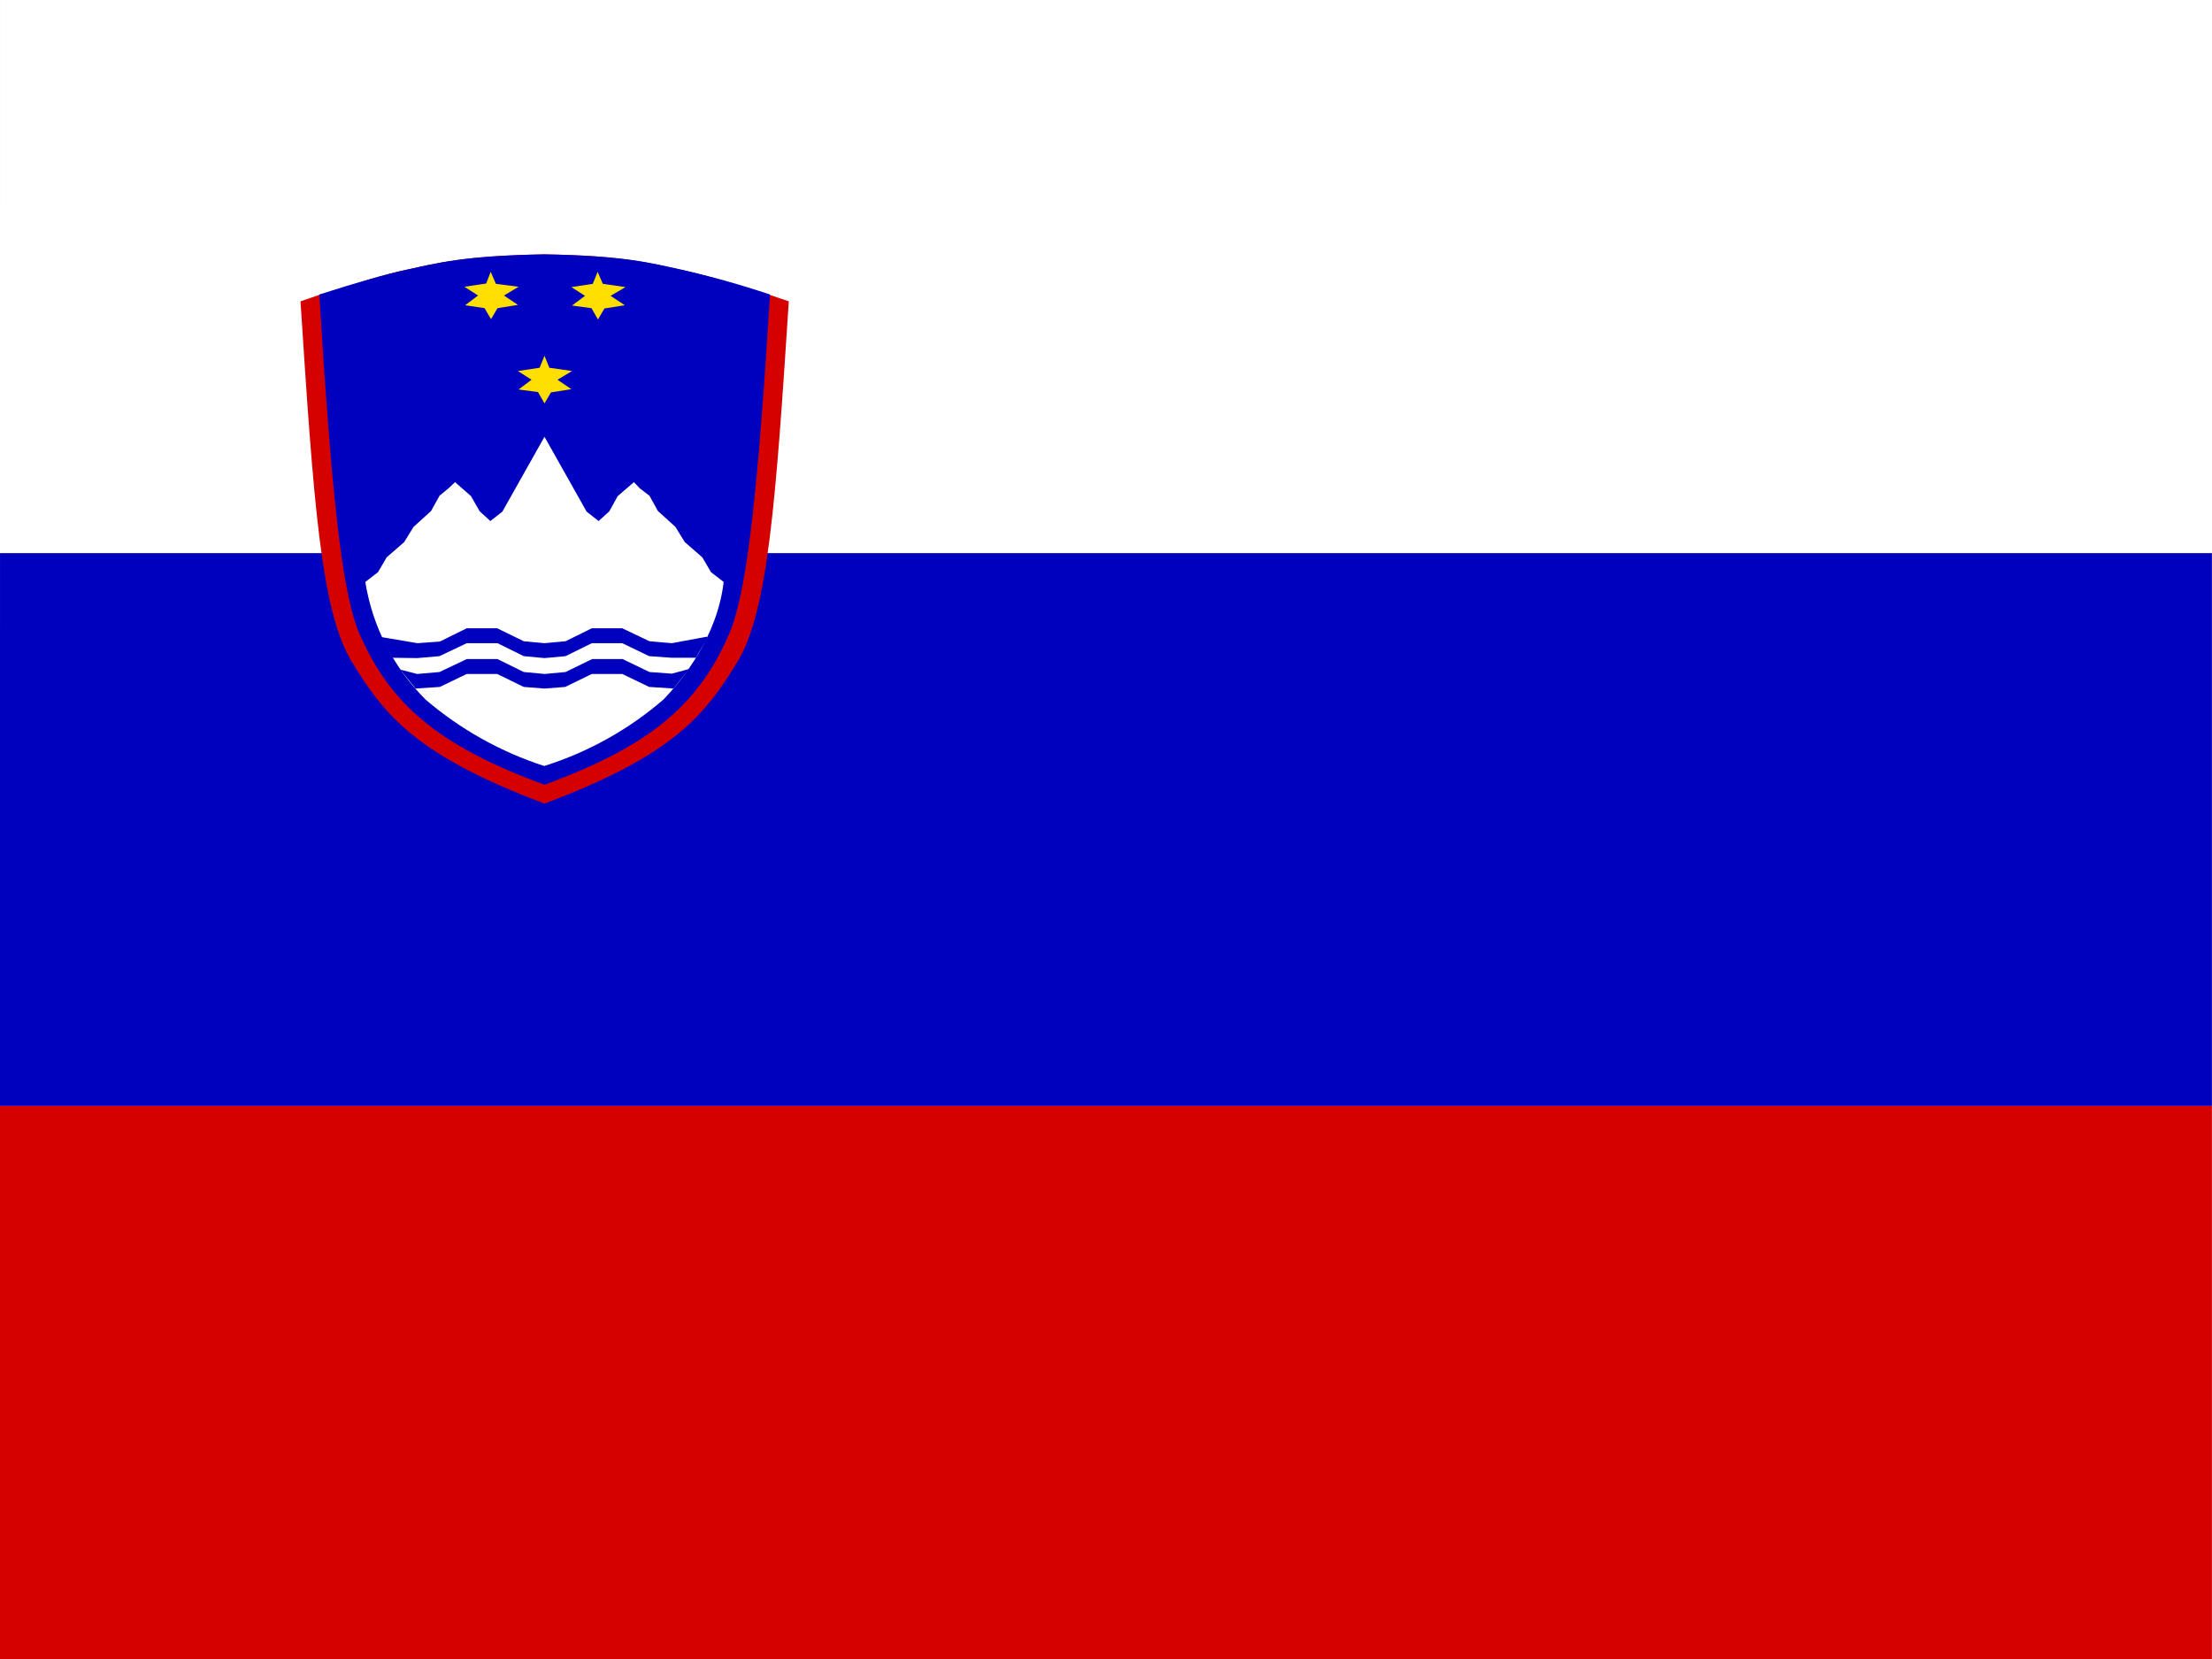
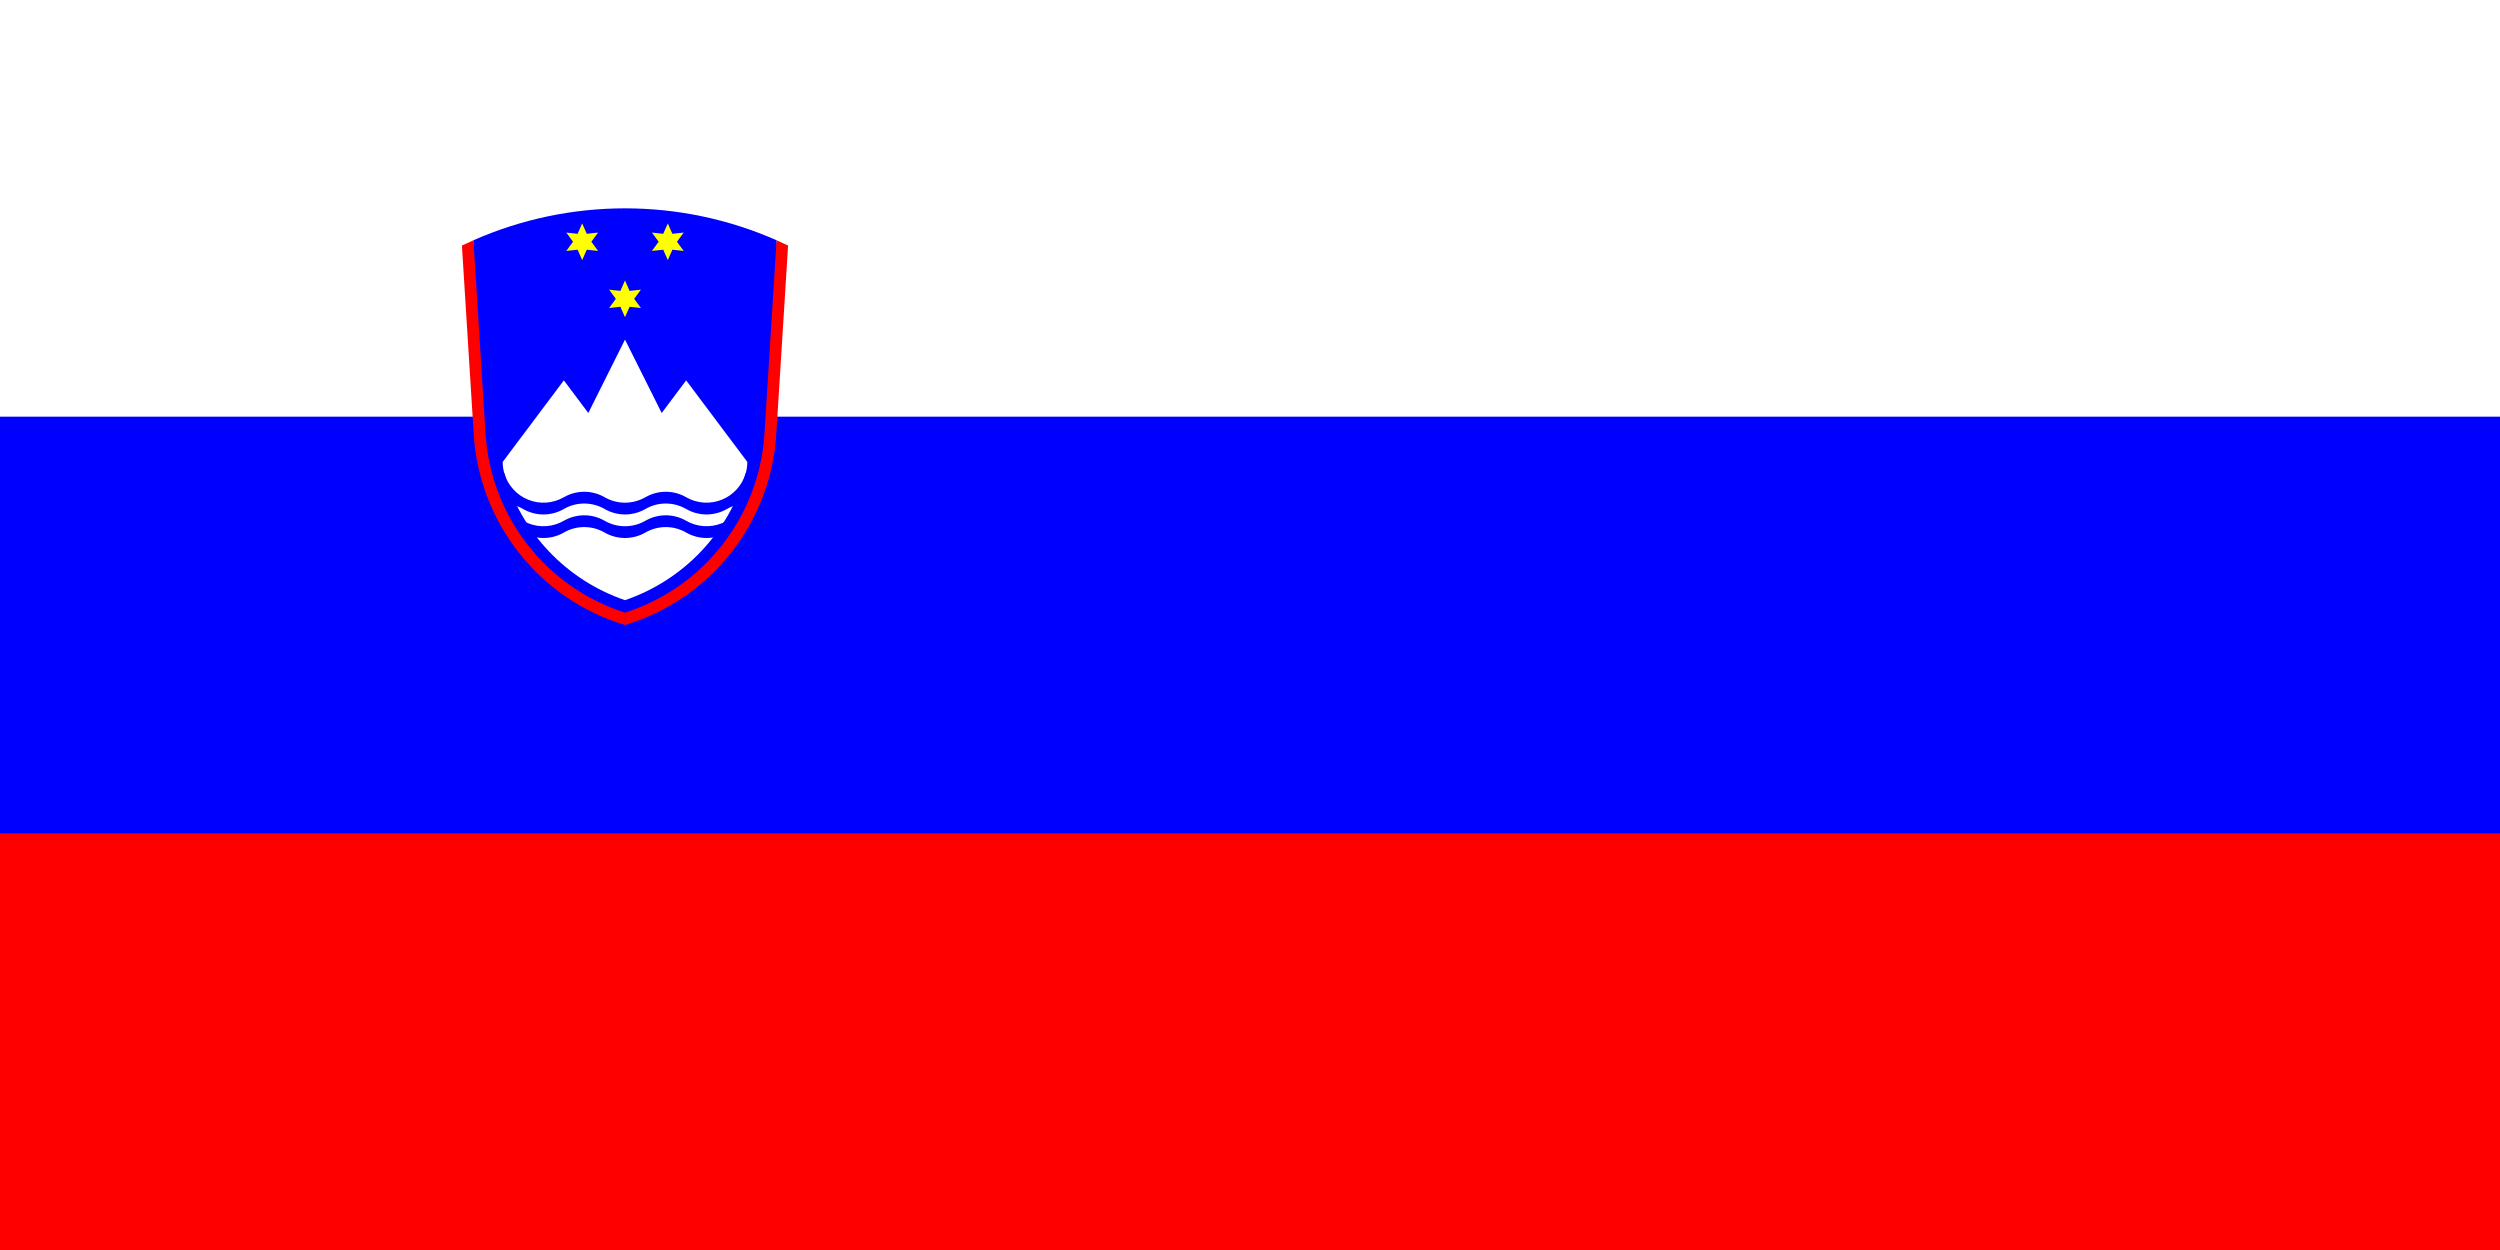
- <svg xmlns="http://www.w3.org/2000/svg" id="flag-icons-si" viewBox="0 0 640 480">
-   <defs>
-     <clipPath id="si-a">
-       <path fill-opacity=".7" d="M-15 0h682.6v512H-15.1z" />
-     </clipPath>
-   </defs>
-   <g fill-rule="evenodd" stroke-width="1pt" clip-path="url(#si-a)" transform="translate(14.1)scale(.9375)">
-     <path fill="#fff" d="M-62 0H962v512H-62z" />
-     <path fill="#d50000" d="M-62 341.3H962V512H-62z" />
-     <path fill="#0000bf" d="M-62 170.7H962v170.6H-62z" />
-     <path fill="#d50000" d="M228.4 93c-4 61.6-6.4 95.4-15.7 111-10.2 16.8-20 29.1-59.7 44-39.6-14.9-49.4-27.2-59.6-44-9.4-15.6-11.7-49.4-15.7-111l5.8-2c11.8-3.6 20.6-6.5 27.1-7.8 9.3-2 17.3-4.2 42.3-4.7 25 .4 33 2.8 42.3 4.8q9.7 2.1 27.3 7.7z" />
-     <path fill="#0000bf" d="M222.6 91c-3.8 61.5-7 89.7-12 103.2-9.6 23.2-24.8 35.9-57.6 48-32.8-12.1-48-24.8-57.7-48-5-13.6-8-41.7-11.8-103.3q17.4-5.6 27.1-7.7c9.3-2 17.3-4.3 42.3-4.7 25 .4 33 2.7 42.3 4.7a284 284 0 0 1 27.4 7.7z" />
-     <path fill="#ffdf00" d="m153 109.8 1.5 3.7 7 1-4.5 2.7 4.3 2.9-6.3 1-2 3.4-2-3.5-6-.8 4-3-4.2-2.7 6.7-1z" />
-     <path fill="#fff" d="m208.3 179.6-3.9-3-2.7-4.6-5.4-4.7-2.9-4.7-5.4-4.9-2.6-4.7-3-2.3-1.8-1.9-5 4.3-2.6 4.7-3.3 3-3.7-2.9-2.7-4.8-10.3-18.3-10.3 18.3-2.7 4.8-3.7 2.9-3.3-3-2.7-4.7-4.9-4.3-1.9 1.8-2.9 2.4-2.6 4.7-5.4 4.9-2.9 4.7-5.4 4.7-2.7 4.6-3.9 3a66 66 0 0 0 18.6 36.3 107 107 0 0 0 36.6 20.5 104 104 0 0 0 36.8-20.5c5.8-6 16.6-19.3 18.6-36.3" />
-     <path fill="#ffdf00" d="m169.4 83.9 1.6 3.7 7 1-4.6 2.7 4.4 2.9-6.3 1-2 3.4-2-3.5-6-.8 4-3-4.2-2.7 6.6-1zm-33 0 1.6 3.7 7 .9-4.5 2.7 4.3 2.9-6.3 1-2 3.4-2-3.4-6-.9 4-3-4.2-2.7 6.7-1z" />
-     <path fill="#0000bf" d="M199.7 203h-7.4l-7-.5-8.3-4h-9.4l-8.1 4-6.5.6-6.4-.6-8.1-4H129l-8.4 4-6.9.6-7.6-.1-3.6-6.2.1-.2 11.2 1.9 6.9-.5 8.3-4.1h9.4l8.2 4 6.4.6 6.5-.6 8.1-4h9.4l8.4 4 6.9.6 10.8-2 .2.4zm-86.4 9.5 7.4-.5 8.3-4h9.4l8.2 4 6.4.5 6.4-.5 8.2-4h9.4l8.3 4 7.5.5 4.8-6h-.1l-5.2 1.4-6.9-.5-8.3-4h-9.4l-8.2 4-6.4.6-6.5-.6-8.1-4H129l-8.4 4-6.9.6-5-1.3v.2l4.5 5.6z" />
+ <svg xmlns="http://www.w3.org/2000/svg" xmlns:xlink="http://www.w3.org/1999/xlink" width="1200" height="600" viewBox="0 0 240 120" fill="#00f">
+   <path d="M0 0h240v120H0Z" fill="red" />
+   <path d="M0 0h240v80H0Z" />
+   <path d="M0 0h240v40H0Z" fill="#fff" />
+   <g transform="matrix(.3914 0 0 .3914 60 60)">
+     <path d="M-37.175-94.368a92.195 92.195 0 0 1 74.35 0Q43-12 0-1q-43-11-37.175-93.368Z" />
+     <path id="a" d="m0-84.5 1.125 2.551 2.772-.301L2.25-80l1.647 2.25-2.772-.301L0-75.5l-1.125-2.551-2.772.301L-2.25-80l-1.647-2.25 2.772.301" fill="#ff0" />
+     <use xlink:href="#a" x="-10.5" y="-14" />
+     <use xlink:href="#a" x="10.5" y="-14" />
+     <path d="m0-70 9 18 6-8 15 20a10 10 0 0 1-.385 2.747A46.4 46.4 0 0 1 0-6.09a46.4 46.4 0 0 1-29.615-31.162A10 10 0 0 1-30-40l15-20 6 8z" fill="#fff" />
+     <path id="b" d="M-29.615-37.253A10 10 0 0 0-15-31.34a10 10 0 0 1 10 0 10 10 0 0 0 10 0 10 10 0 0 1 10 0 10 10 0 0 0 14.615-5.913l.385.14v7.32a10 10 0 0 0-5 1.34 10 10 0 0 1-10 0 10 10 0 0 0-10 0 10 10 0 0 1-10 0 10 10 0 0 0-10 0 10 10 0 0 1-10 0 10 10 0 0 0-5-1.34v-7.32" />
+     <use xlink:href="#b" y="5.774" />
+     <path d="M-40-93.066a92.195 92.195 0 0 1 2.825-1.302l2.97 47.449A49.301 49.301 0 0 0 0-3.036 49.301 49.301 0 0 0 34.205-46.92l2.97-47.45A92.195 92.195 0 0 1 40-93.065l-2.9 46.328A52.202 52.202 0 0 1 0 0a52.202 52.202 0 0 1-37.1-46.738Z" fill="red" />
  </g>
</svg>
